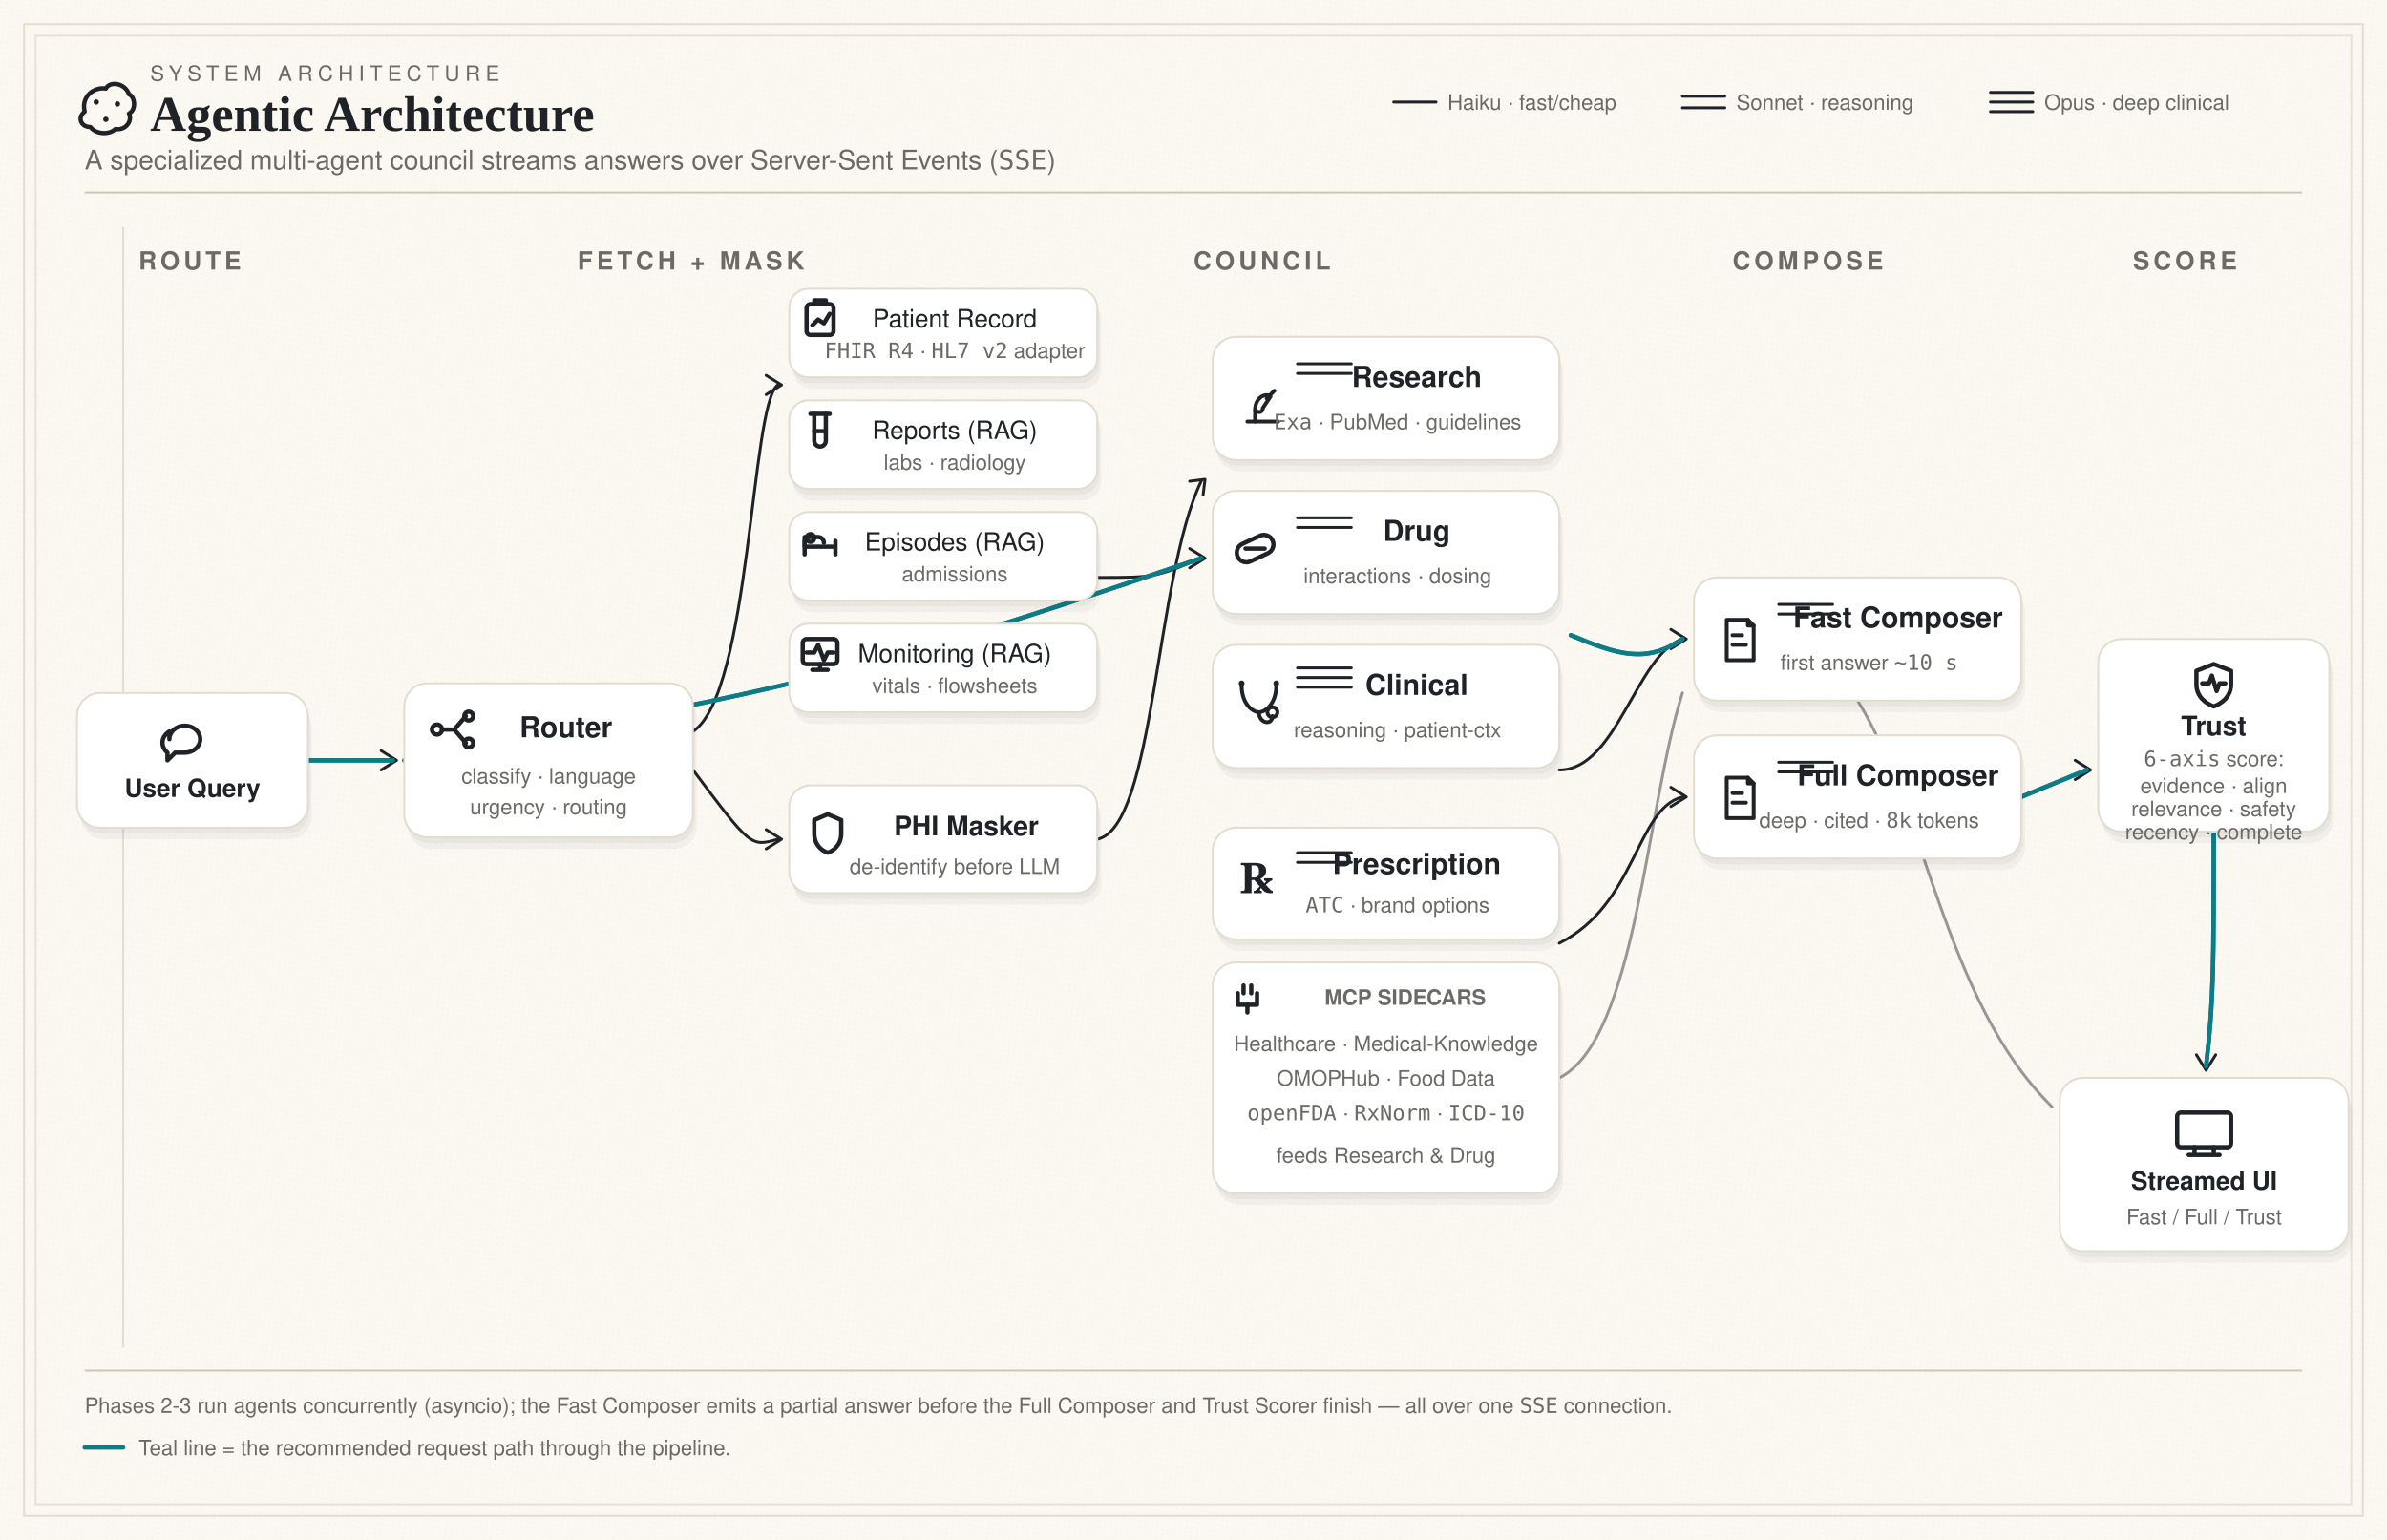
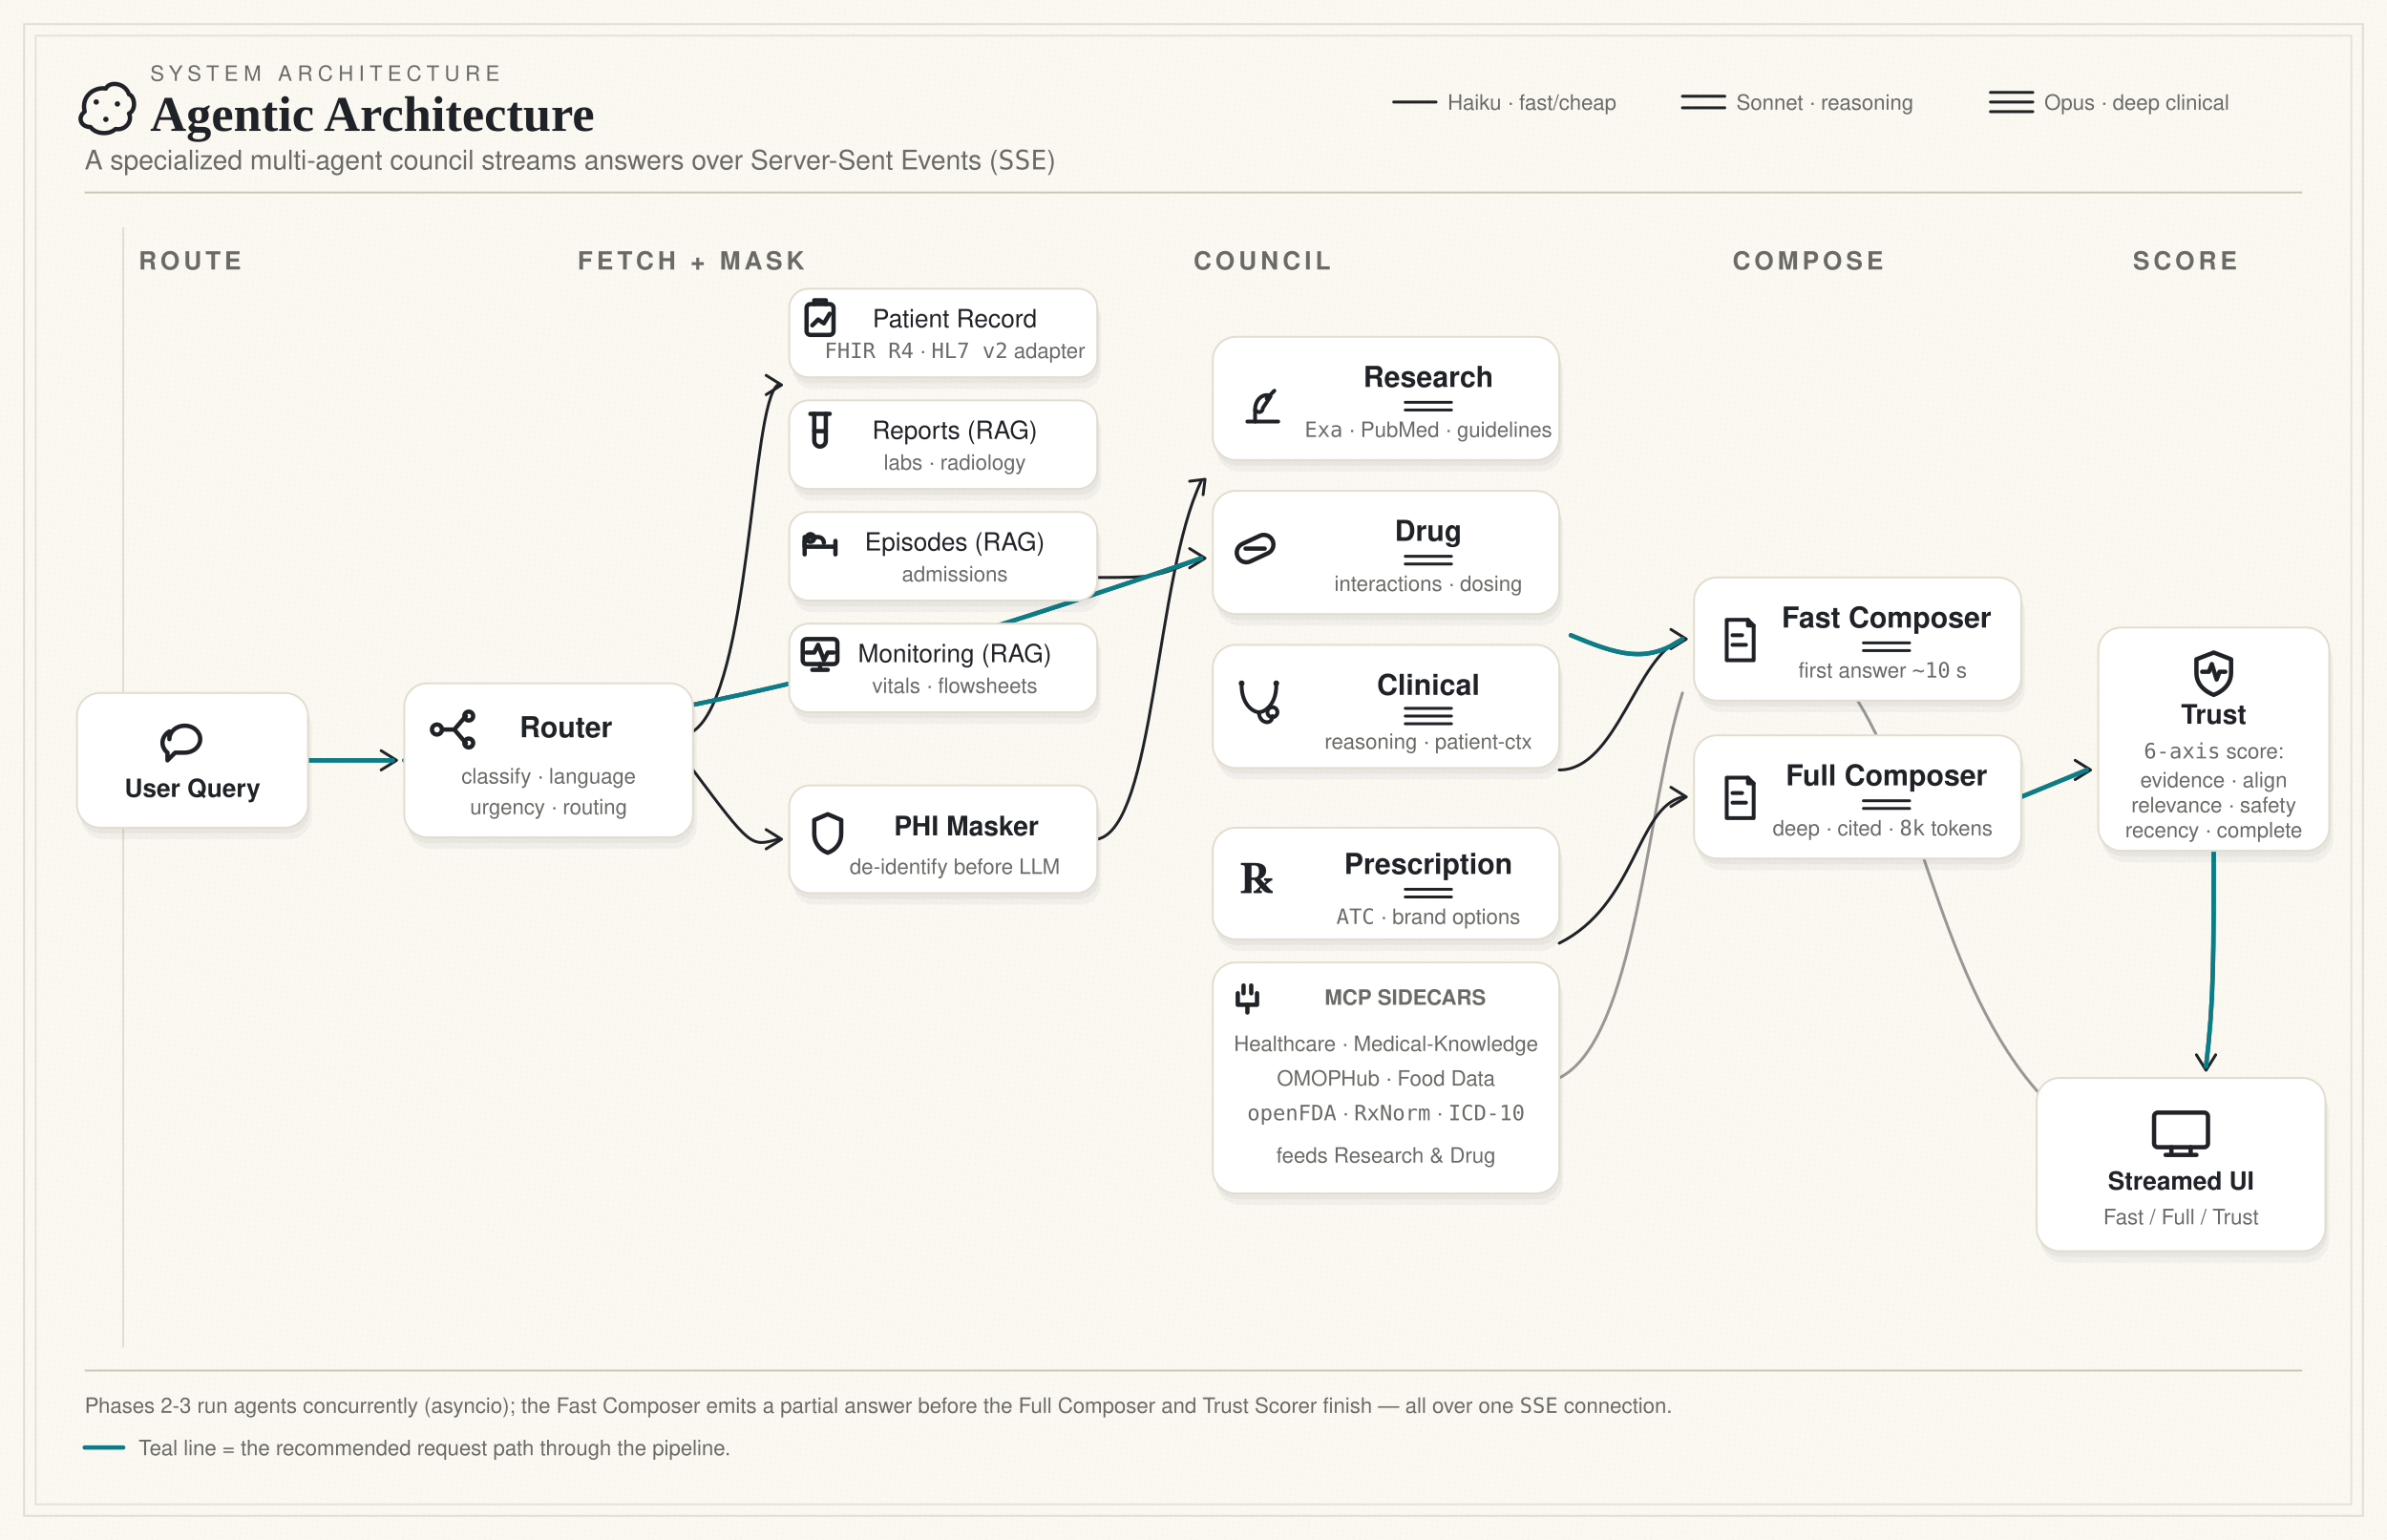
<svg xmlns="http://www.w3.org/2000/svg" viewBox="0 0 1240 800" width="1240" height="800" role="img" aria-label="CerebraLink agentic architecture">
  <defs>
    <style>
      .serif{font-family:Georgia,'Times New Roman',serif}
      .sans{font-family:'Segoe UI',-apple-system,Helvetica,Arial,sans-serif}
      .mono{font-family:'SFMono-Regular',ui-monospace,Menlo,Consolas,monospace}
      text{font-family:'Segoe UI',-apple-system,Helvetica,Arial,sans-serif}
      .ink{fill:#1F2328}.muted{fill:#6B6A66}
      .ttl{font-weight:700;fill:#1F2328}
      .sub{fill:#1F2328}
      .tag{fill:#6B6A66;font-size:11px}
      .phase{fill:#6B6A66;font-size:13px;font-weight:700;letter-spacing:2px}
      .s{fill:none;stroke:#1F2328;stroke-linecap:round;stroke-linejoin:round;vector-effect:non-scaling-stroke}
      .hair{fill:none;stroke:#CFC7B6;stroke-width:1;vector-effect:non-scaling-stroke}
      .panel{fill:#FFFFFF;stroke:#E3DDD0;stroke-width:1;vector-effect:non-scaling-stroke}
      .edge{fill:none;stroke:#1F2328;stroke-width:1.5;stroke-linecap:round;stroke-linejoin:round;vector-effect:non-scaling-stroke}
      .chev{fill:none;stroke:#1F2328;stroke-width:1.5;stroke-linecap:round;stroke-linejoin:round;vector-effect:non-scaling-stroke}
      @keyframes draw{from{stroke-dashoffset:980}to{stroke-dashoffset:0}}
      .recommend{stroke:#0E7C86;stroke-width:2.25;stroke-dasharray:980;stroke-dashoffset:0;animation:draw 5.5s ease-in-out infinite}
    </style>
    <pattern id="grain" width="3" height="3" patternUnits="userSpaceOnUse" patternTransform="rotate(8)">
      <circle cx="0.6" cy="0.6" r="0.32" fill="#1F2328" fill-opacity="0.05" />
    </pattern>
  </defs>
  <rect x="0" y="0" width="1240" height="800" fill="#FBF8F1" />
  <rect x="0" y="0" width="1240" height="800" fill="url(#grain)" />
  <rect x="12.5" y="12.5" width="1215" height="775" fill="none" stroke="#E3DDD0" />
  <rect x="18.5" y="18.5" width="1203" height="763" fill="none" stroke="#E8E2D5" />
  <g transform="translate(44,40)">
    <g transform="translate(11,17)">
      <path class="s" stroke-width="2.25" d="M-11,1 C-13,-7 -6,-12 0,-11 C2,-15 10,-14 12,-8 C15,-7 16,0 12,2 C14,6 10,11 5,10 C2,13 -5,13 -8,9 C-13,9 -15,4 -11,1 Z" />
      <circle cx="-5" cy="-4" r="1.4" fill="#1F2328" />
      <circle cx="6" cy="-3" r="1.4" fill="#1F2328" />
      <circle cx="0" cy="5" r="1.4" fill="#1F2328" />
    </g>
    <text x="34" y="2" class="sans muted" font-size="11" letter-spacing="2.8">SYSTEM ARCHITECTURE</text>
    <text x="34" y="28" class="serif ink" font-size="26" font-weight="700">Agentic Architecture</text>
  </g>
  <text x="44" y="88" class="sans muted" font-size="14">A specialized multi-agent council streams answers over Server-Sent Events (<tspan class="mono">SSE</tspan>)</text>
  <line class="hair" x1="44" y1="100" x2="1196" y2="100" />
  <g transform="translate(724,46)" font-size="12">
    <line class="s" stroke-width="1.5" x1="0" y1="7" x2="22" y2="7" />
    <text x="28" y="11" class="tag">Haiku · fast/cheap</text>
    <line class="s" stroke-width="1.5" x1="150" y1="4" x2="172" y2="4" />
    <line class="s" stroke-width="1.5" x1="150" y1="10" x2="172" y2="10" />
    <text x="178" y="11" class="tag">Sonnet · reasoning</text>
    <line class="s" stroke-width="1.5" x1="310" y1="2" x2="332" y2="2" />
    <line class="s" stroke-width="1.5" x1="310" y1="7" x2="332" y2="7" />
    <line class="s" stroke-width="1.5" x1="310" y1="12" x2="332" y2="12" />
    <text x="338" y="11" class="tag">Opus · deep clinical</text>
  </g>
  <line x1="64" y1="118" x2="64" y2="700" stroke="#E3DDD0" stroke-width="1" vector-effect="non-scaling-stroke" />
  <text x="72" y="140" class="phase">ROUTE</text>
  <text x="300" y="140" class="phase">FETCH + MASK</text>
  <text x="620" y="140" class="phase">COUNCIL</text>
  <text x="900" y="140" class="phase">COMPOSE</text>
  <text x="1108" y="140" class="phase">SCORE</text>
  <g>
    <path class="edge" d="M160,395 L204,395" />
    <g class="chev">
      <path d="M198,390 L206,395 L198,400" />
    </g>
    <path class="edge" d="M360,380 C390,360 390,210 404,200" />
    <g class="chev">
      <path d="M398,195 L406,200 L398,205" />
    </g>
    <path class="edge" d="M360,400 C390,440 390,440 404,436" />
    <g class="chev">
      <path d="M398,431 L406,436 L398,441" />
    </g>
    <path class="edge" d="M570,436 C600,430 600,300 624,250" />
    <g class="chev">
      <path d="M618,250 L626,249 L625,257" />
    </g>
    <path class="edge" d="M570,300 C600,300 600,300 624,290" />
    <g class="chev">
      <path d="M618,285 L626,290 L618,295" />
    </g>
    <path class="edge" d="M810,400 C840,400 850,340 874,332" />
    <g class="chev">
      <path d="M868,327 L876,332 L868,337" />
    </g>
    <path class="edge" d="M810,490 C850,470 850,420 874,414" />
    <g class="chev">
      <path d="M868,409 L876,414 L868,419" />
    </g>
    <path class="edge" stroke-opacity="0.45" d="M810,560 C850,540 855,420 874,360" />
    <path class="edge" d="M1050,414 L1084,400" />
    <g class="chev">
      <path d="M1078,395 L1086,400 L1078,405" />
    </g>
    <path class="edge" d="M1150,432 C1150,490 1150,520 1146,554" />
    <g class="chev">
      <path d="M1141,548 L1146,556 L1151,548" />
    </g>
    <path class="edge" stroke-opacity="0.45" d="M965,364 C1000,420 1010,520 1066,575" />
  </g>
  <path class="s" style="stroke:#0E7C86;stroke-width:2.25" d="M160,395 L204,395 M210,395 C390,360 420,360 624,290 M816,330 C840,340 855,345 874,332 M1050,414 L1084,400 M1150,432 C1150,500 1150,520 1146,554" />
  <path class="s recommend" d="M160,395 L204,395 M210,395 C390,360 420,360 624,290 M816,330 C840,340 855,345 874,332 M1050,414 L1084,400 M1150,432 C1150,500 1150,520 1146,554" />
  <g transform="translate(40,360)">
    <rect x="2" y="6" width="120" height="70" rx="12" fill="#1F2328" opacity="0.04" />
    <rect x="1" y="3" width="120" height="70" rx="12" fill="#1F2328" opacity="0.05" />
    <rect class="panel" width="120" height="70" rx="12" />
    <g class="s" stroke-width="2.25" transform="translate(48,22)">
      <path d="M0,2 a8,7 0 1 1 8,7 l-5,0 -4,4 0,-4 a8,7 0 0 1 1,-11 Z" />
    </g>
    <text x="60" y="54" text-anchor="middle" class="sub" font-size="13" font-weight="700">User Query</text>
  </g>
  <g transform="translate(210,355)">
    <rect x="2" y="6" width="150" height="80" rx="12" fill="#1F2328" opacity="0.04" />
    <rect x="1" y="3" width="150" height="80" rx="12" fill="#1F2328" opacity="0.05" />
    <rect class="panel" width="150" height="80" rx="12" />
    <g class="s" stroke-width="2.25" transform="translate(20,24)">
      <circle cx="-3" cy="0" r="2.6" />
      <path d="M-0.4,0 H6 M6,0 L12,-7 M6,0 L12,7" />
      <circle cx="13.5" cy="-7" r="2.3" />
      <circle cx="13.5" cy="7" r="2.3" />
    </g>
    <text x="84" y="28" text-anchor="middle" class="ttl" font-size="15">Router</text>
    <text x="75" y="52" text-anchor="middle" class="tag">classify · language</text>
    <text x="75" y="68" text-anchor="middle" class="tag">urgency · routing</text>
  </g>
  <g transform="translate(410,150)">
    <g>
      <rect x="2" y="6" width="160" height="46" rx="10" fill="#1F2328" opacity="0.04" />
      <rect x="1" y="3" width="160" height="46" rx="10" fill="#1F2328" opacity="0.05" />
      <rect class="panel" width="160" height="46" rx="10" />
      <g class="s" stroke-width="2.25" transform="translate(16,16)">
        <rect x="-7" y="-8" width="14" height="16" rx="2" />
        <path d="M-3,-8 L-3,-10 L3,-10 L3,-8" />
        <path d="M-4,3 L-1,0 L2,2 L5,-3" />
      </g>
      <text x="86" y="20" text-anchor="middle" class="sub" font-size="13">Patient Record</text>
      <text x="86" y="36" text-anchor="middle" class="tag">
        <tspan class="mono">FHIR R4</tspan> · <tspan class="mono">HL7 v2</tspan> adapter</text>
    </g>
    <g transform="translate(0,58)">
      <rect x="2" y="6" width="160" height="46" rx="10" fill="#1F2328" opacity="0.04" />
      <rect x="1" y="3" width="160" height="46" rx="10" fill="#1F2328" opacity="0.05" />
      <rect class="panel" width="160" height="46" rx="10" />
      <g class="s" stroke-width="2.25" transform="translate(16,16)">
        <path d="M-3,-9 L-3,5 a3,3 0 0 0 6,0 L3,-9" />
        <path d="M-5,-9 L5,-9" />
        <path d="M-3,0 L3,0" />
      </g>
      <text x="86" y="20" text-anchor="middle" class="sub" font-size="13">Reports (RAG)</text>
      <text x="86" y="36" text-anchor="middle" class="tag">labs · radiology</text>
    </g>
    <g transform="translate(0,116)">
      <rect x="2" y="6" width="160" height="46" rx="10" fill="#1F2328" opacity="0.04" />
      <rect x="1" y="3" width="160" height="46" rx="10" fill="#1F2328" opacity="0.05" />
      <rect class="panel" width="160" height="46" rx="10" />
      <g class="s" stroke-width="2.25" transform="translate(16,16)">
        <path d="M-8,-1 L-8,6 M-8,2 L8,2 L8,6 M8,-1 L8,2" />
        <path d="M-8,2 L-8,-3 L-1,-3 a3,3 0 0 1 3,3" />
        <circle cx="-5" cy="-2.5" r="2" />
      </g>
      <text x="86" y="20" text-anchor="middle" class="sub" font-size="13">Episodes (RAG)</text>
      <text x="86" y="36" text-anchor="middle" class="tag">admissions</text>
    </g>
    <g transform="translate(0,174)">
      <rect x="2" y="6" width="160" height="46" rx="10" fill="#1F2328" opacity="0.04" />
      <rect x="1" y="3" width="160" height="46" rx="10" fill="#1F2328" opacity="0.05" />
      <rect class="panel" width="160" height="46" rx="10" />
      <g class="s" stroke-width="2.25" transform="translate(16,16)">
        <rect x="-9" y="-8" width="18" height="13" rx="2" />
        <path d="M-7,-1 L-3,-1 L-1,-5 L2,3 L4,-1 L7,-1" />
        <path d="M-4,8 L4,8 M0,5 L0,8" />
      </g>
      <text x="86" y="20" text-anchor="middle" class="sub" font-size="13">Monitoring (RAG)</text>
      <text x="86" y="36" text-anchor="middle" class="tag">vitals · flowsheets</text>
    </g>
  </g>
  <g transform="translate(410,408)">
    <rect x="2" y="6" width="160" height="56" rx="11" fill="#1F2328" opacity="0.04" />
    <rect x="1" y="3" width="160" height="56" rx="11" fill="#1F2328" opacity="0.05" />
    <rect class="panel" width="160" height="56" rx="11" />
    <g class="s" stroke-width="2.25" transform="translate(20,24)">
      <path d="M0,-9 L7,-6 L7,1 C7,7 3,10 0,11 C-3,10 -7,7 -7,1 L-7,-6 Z" />
    </g>
    <text x="92" y="26" text-anchor="middle" class="ttl" font-size="14">PHI Masker</text>
    <text x="86" y="46" text-anchor="middle" class="tag">de-identify before LLM</text>
  </g>
  <g transform="translate(630,175)">
    <g>
      <rect x="2" y="6" width="180" height="64" rx="12" fill="#1F2328" opacity="0.04" />
      <rect x="1" y="3" width="180" height="64" rx="12" fill="#1F2328" opacity="0.05" />
      <rect class="panel" width="180" height="64" rx="12" />
      <g class="s" stroke-width="2" transform="translate(24,32)">
        <path d="M-6,12 H10" />
        <path d="M-2,12 V6" />
        <path d="M-2,6 C-2,-1 4,-3 6,-1 L2,5 C2,7 0,8 -2,6 Z" />
        <path d="M4,0 L8,-4" />
      </g>
-       <line class="s" stroke-width="1.5" x1="44" y1="14" x2="72" y2="14" />
-       <line class="s" stroke-width="1.5" x1="44" y1="19" x2="72" y2="19" />
-       <text x="106" y="26" text-anchor="middle" class="ttl" font-size="15">Research</text>
-       <text x="96" y="48" text-anchor="middle" class="tag">
+       <line class="s" stroke-width="1.5" x1="100" y1="34" x2="124" y2="34" />
+       <line class="s" stroke-width="1.5" x1="100" y1="38" x2="124" y2="38" />
+       <text x="112" y="26" text-anchor="middle" class="ttl" font-size="15">Research</text>
+       <text x="112" y="52" text-anchor="middle" class="tag">
        <tspan class="mono">Exa</tspan> · PubMed · guidelines</text>
    </g>
    <g transform="translate(0,80)">
      <rect x="2" y="6" width="180" height="64" rx="12" fill="#1F2328" opacity="0.04" />
      <rect x="1" y="3" width="180" height="64" rx="12" fill="#1F2328" opacity="0.05" />
      <rect class="panel" width="180" height="64" rx="12" />
      <g class="s" stroke-width="2.25" transform="translate(22,30)">
        <rect x="-10" y="-5" width="20" height="10" rx="5" transform="rotate(-25)" />
        <line x1="-4.5" y1="-2.1" x2="4.5" y2="2.1" transform="rotate(-25)" />
      </g>
-       <line class="s" stroke-width="1.5" x1="44" y1="14" x2="72" y2="14" />
-       <line class="s" stroke-width="1.5" x1="44" y1="19" x2="72" y2="19" />
-       <text x="106" y="26" text-anchor="middle" class="ttl" font-size="15">Drug</text>
-       <text x="96" y="48" text-anchor="middle" class="tag">interactions · dosing</text>
+       <line class="s" stroke-width="1.5" x1="100" y1="34" x2="124" y2="34" />
+       <line class="s" stroke-width="1.5" x1="100" y1="38" x2="124" y2="38" />
+       <text x="112" y="26" text-anchor="middle" class="ttl" font-size="15">Drug</text>
+       <text x="112" y="52" text-anchor="middle" class="tag">interactions · dosing</text>
    </g>
    <g transform="translate(0,160)">
      <rect x="2" y="6" width="180" height="64" rx="12" fill="#1F2328" opacity="0.04" />
      <rect x="1" y="3" width="180" height="64" rx="12" fill="#1F2328" opacity="0.05" />
      <rect class="panel" width="180" height="64" rx="12" />
      <g class="s" stroke-width="2" transform="translate(24,30)">
        <path d="M-9,-9 C-9,1 -3,5 0,5 C3,5 9,1 9,-9" />
        <circle cx="-9" cy="-10" r="1.5" fill="#1F2328" stroke="none" />
        <circle cx="9" cy="-10" r="1.5" fill="#1F2328" stroke="none" />
        <path d="M0,5 C0,11 7,12 7,7" />
        <circle cx="7" cy="5" r="2.6" />
      </g>
-       <line class="s" stroke-width="1.5" x1="44" y1="12" x2="72" y2="12" />
-       <line class="s" stroke-width="1.5" x1="44" y1="17" x2="72" y2="17" />
-       <line class="s" stroke-width="1.5" x1="44" y1="22" x2="72" y2="22" />
-       <text x="106" y="26" text-anchor="middle" class="ttl" font-size="15">Clinical</text>
-       <text x="96" y="48" text-anchor="middle" class="tag">reasoning · patient-ctx</text>
+       <line class="s" stroke-width="1.5" x1="100" y1="33" x2="124" y2="33" />
+       <line class="s" stroke-width="1.5" x1="100" y1="37" x2="124" y2="37" />
+       <line class="s" stroke-width="1.5" x1="100" y1="41" x2="124" y2="41" />
+       <text x="112" y="26" text-anchor="middle" class="ttl" font-size="15">Clinical</text>
+       <text x="112" y="54" text-anchor="middle" class="tag">reasoning · patient-ctx</text>
    </g>
    <g transform="translate(0,255)">
      <rect x="2" y="6" width="180" height="58" rx="12" fill="#1F2328" opacity="0.04" />
      <rect x="1" y="3" width="180" height="58" rx="12" fill="#1F2328" opacity="0.05" />
      <rect class="panel" width="180" height="58" rx="12" />
      <text x="14" y="34" class="serif ink" font-size="22" font-weight="700">℞</text>
-       <line class="s" stroke-width="1.5" x1="44" y1="13" x2="72" y2="13" />
-       <line class="s" stroke-width="1.5" x1="44" y1="18" x2="72" y2="18" />
-       <text x="106" y="24" text-anchor="middle" class="ttl" font-size="15">Prescription</text>
-       <text x="96" y="44" text-anchor="middle" class="tag">
+       <line class="s" stroke-width="1.5" x1="100" y1="32" x2="124" y2="32" />
+       <line class="s" stroke-width="1.5" x1="100" y1="36" x2="124" y2="36" />
+       <text x="112" y="24" text-anchor="middle" class="ttl" font-size="15">Prescription</text>
+       <text x="112" y="50" text-anchor="middle" class="tag">
        <tspan class="mono">ATC</tspan> · brand options</text>
    </g>
  </g>
  <g transform="translate(630,500)">
    <rect x="2" y="6" width="180" height="120" rx="12" fill="#1F2328" opacity="0.04" />
    <rect x="1" y="3" width="180" height="120" rx="12" fill="#1F2328" opacity="0.05" />
    <rect class="panel" width="180" height="120" rx="12" />
    <g class="s" stroke-width="2.25" transform="translate(18,18)">
      <path d="M-5,-2 L-5,4 L5,4 L5,-2" />
      <path d="M-2,-2 L-2,-6 M2,-2 L2,-6 M0,4 L0,8" />
    </g>
    <text x="100" y="22" text-anchor="middle" class="tag" font-weight="700" fill="#1F2328">MCP SIDECARS</text>
    <text x="90" y="46" text-anchor="middle" class="tag">Healthcare · Medical-Knowledge</text>
    <text x="90" y="64" text-anchor="middle" class="tag">OMOPHub · Food Data</text>
    <text x="90" y="82" text-anchor="middle" class="tag">
      <tspan class="mono">openFDA</tspan> · <tspan class="mono">RxNorm</tspan> · <tspan class="mono">ICD-10</tspan>
    </text>
    <text x="90" y="104" text-anchor="middle" class="tag">feeds Research &amp; Drug</text>
  </g>
  <g transform="translate(880,300)">
    <g>
      <rect x="2" y="6" width="170" height="64" rx="12" fill="#1F2328" opacity="0.04" />
      <rect x="1" y="3" width="170" height="64" rx="12" fill="#1F2328" opacity="0.05" />
      <rect class="panel" width="170" height="64" rx="12" />
      <g class="s" stroke-width="2" transform="translate(24,32)">
        <path d="M-7,-10 L4,-10 L7,-7 L7,11 L-7,11 Z" />
        <path d="M4,-10 L4,-7 L7,-7" />
        <path d="M-4,-2 L1,-2 M-4,3 L3,3" />
      </g>
-       <line class="s" stroke-width="1.5" x1="44" y1="14" x2="72" y2="14" />
-       <line class="s" stroke-width="1.5" x1="44" y1="19" x2="72" y2="19" />
-       <text x="106" y="26" text-anchor="middle" class="ttl" font-size="15">Fast Composer</text>
-       <text x="91" y="48" text-anchor="middle" class="tag">first answer <tspan class="mono">~10 s</tspan>
-       </text>
+       <line class="s" stroke-width="1.5" x1="88" y1="34" x2="112" y2="34" />
+       <line class="s" stroke-width="1.5" x1="88" y1="38" x2="112" y2="38" />
+       <text x="100" y="26" text-anchor="middle" class="ttl" font-size="15">Fast Composer</text>
+       <text x="98" y="52" text-anchor="middle" class="tag">first answer <tspan class="mono">~10</tspan> s</text>
    </g>
    <g transform="translate(0,82)">
      <rect x="2" y="6" width="170" height="64" rx="12" fill="#1F2328" opacity="0.04" />
      <rect x="1" y="3" width="170" height="64" rx="12" fill="#1F2328" opacity="0.05" />
      <rect class="panel" width="170" height="64" rx="12" />
      <g class="s" stroke-width="2" transform="translate(24,32)">
        <path d="M-7,-10 L4,-10 L7,-7 L7,11 L-7,11 Z" />
        <path d="M4,-10 L4,-7 L7,-7" />
        <path d="M-4,-2 L1,-2 M-4,3 L3,3" />
      </g>
-       <line class="s" stroke-width="1.5" x1="44" y1="14" x2="72" y2="14" />
-       <line class="s" stroke-width="1.5" x1="44" y1="19" x2="72" y2="19" />
-       <text x="106" y="26" text-anchor="middle" class="ttl" font-size="15">Full Composer</text>
-       <text x="91" y="48" text-anchor="middle" class="tag">deep · cited · <tspan class="mono">8k</tspan> tokens</text>
-     </g>
-   </g>
-   <g transform="translate(1090,332)">
-     <rect x="2" y="6" width="120" height="100" rx="12" fill="#1F2328" opacity="0.04" />
-     <rect x="1" y="3" width="120" height="100" rx="12" fill="#1F2328" opacity="0.05" />
-     <rect class="panel" width="120" height="100" rx="12" />
+       <line class="s" stroke-width="1.5" x1="88" y1="34" x2="112" y2="34" />
+       <line class="s" stroke-width="1.5" x1="88" y1="38" x2="112" y2="38" />
+       <text x="100" y="26" text-anchor="middle" class="ttl" font-size="15">Full Composer</text>
+       <text x="98" y="52" text-anchor="middle" class="tag">deep · cited · <tspan class="mono">8k</tspan> tokens</text>
+     </g>
+   </g>
+   <g transform="translate(1090,326)">
+     <rect x="2" y="6" width="120" height="116" rx="12" fill="#1F2328" opacity="0.04" />
+     <rect x="1" y="3" width="120" height="116" rx="12" fill="#1F2328" opacity="0.05" />
+     <rect class="panel" width="120" height="116" rx="12" />
    <g class="s" stroke-width="2.25" transform="translate(60,24)">
      <path d="M0,-11 L9,-7.5 L9,-0.5 C9,6 4,9.5 0,11 C-4,9.5 -9,6 -9,-0.5 L-9,-7.5 Z" />
      <path d="M-6,-1 H-2.5 l1.5,-4 2.5,8 1.5,-4 H6" />
    </g>
    <text x="60" y="50" text-anchor="middle" class="ttl" font-size="14">Trust</text>
-     <text x="60" y="66" text-anchor="middle" class="tag">
+     <text x="60" y="68" text-anchor="middle" class="tag">
      <tspan class="mono">6-axis</tspan> score:</text>
-     <text x="60" y="80" text-anchor="middle" class="tag">evidence · align</text>
-     <text x="60" y="92" text-anchor="middle" class="tag">relevance · safety</text>
-     <text x="60" y="104" text-anchor="middle" class="tag">recency · complete</text>
-   </g>
-   <g transform="translate(1070,560)">
+     <text x="60" y="83" text-anchor="middle" class="tag">evidence · align</text>
+     <text x="60" y="96" text-anchor="middle" class="tag">relevance · safety</text>
+     <text x="60" y="109" text-anchor="middle" class="tag">recency · complete</text>
+   </g>
+   <g transform="translate(1058,560)">
    <rect x="2" y="6" width="150" height="90" rx="12" fill="#1F2328" opacity="0.04" />
    <rect x="1" y="3" width="150" height="90" rx="12" fill="#1F2328" opacity="0.05" />
    <rect class="panel" width="150" height="90" rx="12" />
    <g class="s" stroke-width="2.25" transform="translate(75,28)">
      <rect x="-14" y="-10" width="28" height="18" rx="2" />
      <path d="M-5,8 L-5,12 L5,12 L5,8 M-8,12 L8,12" />
    </g>
    <text x="75" y="58" text-anchor="middle" class="sub" font-size="13" font-weight="700">Streamed UI</text>
    <text x="75" y="76" text-anchor="middle" class="tag">Fast / Full / Trust</text>
  </g>
  <line class="hair" x1="44" y1="712" x2="1196" y2="712" />
  <text x="44" y="734" class="tag" font-size="13">Phases 2-3 run agents concurrently (asyncio); the Fast Composer emits a partial answer before the Full Composer and Trust Scorer finish — all over one <tspan class="mono">SSE</tspan> connection.</text>
  <g transform="translate(44,752)">
    <line class="s" style="stroke:#0E7C86" stroke-width="2.25" x1="0" y1="0" x2="20" y2="0" />
    <text x="28" y="4" class="tag" font-size="13">Teal line = the recommended request path through the pipeline.</text>
  </g>
</svg>
